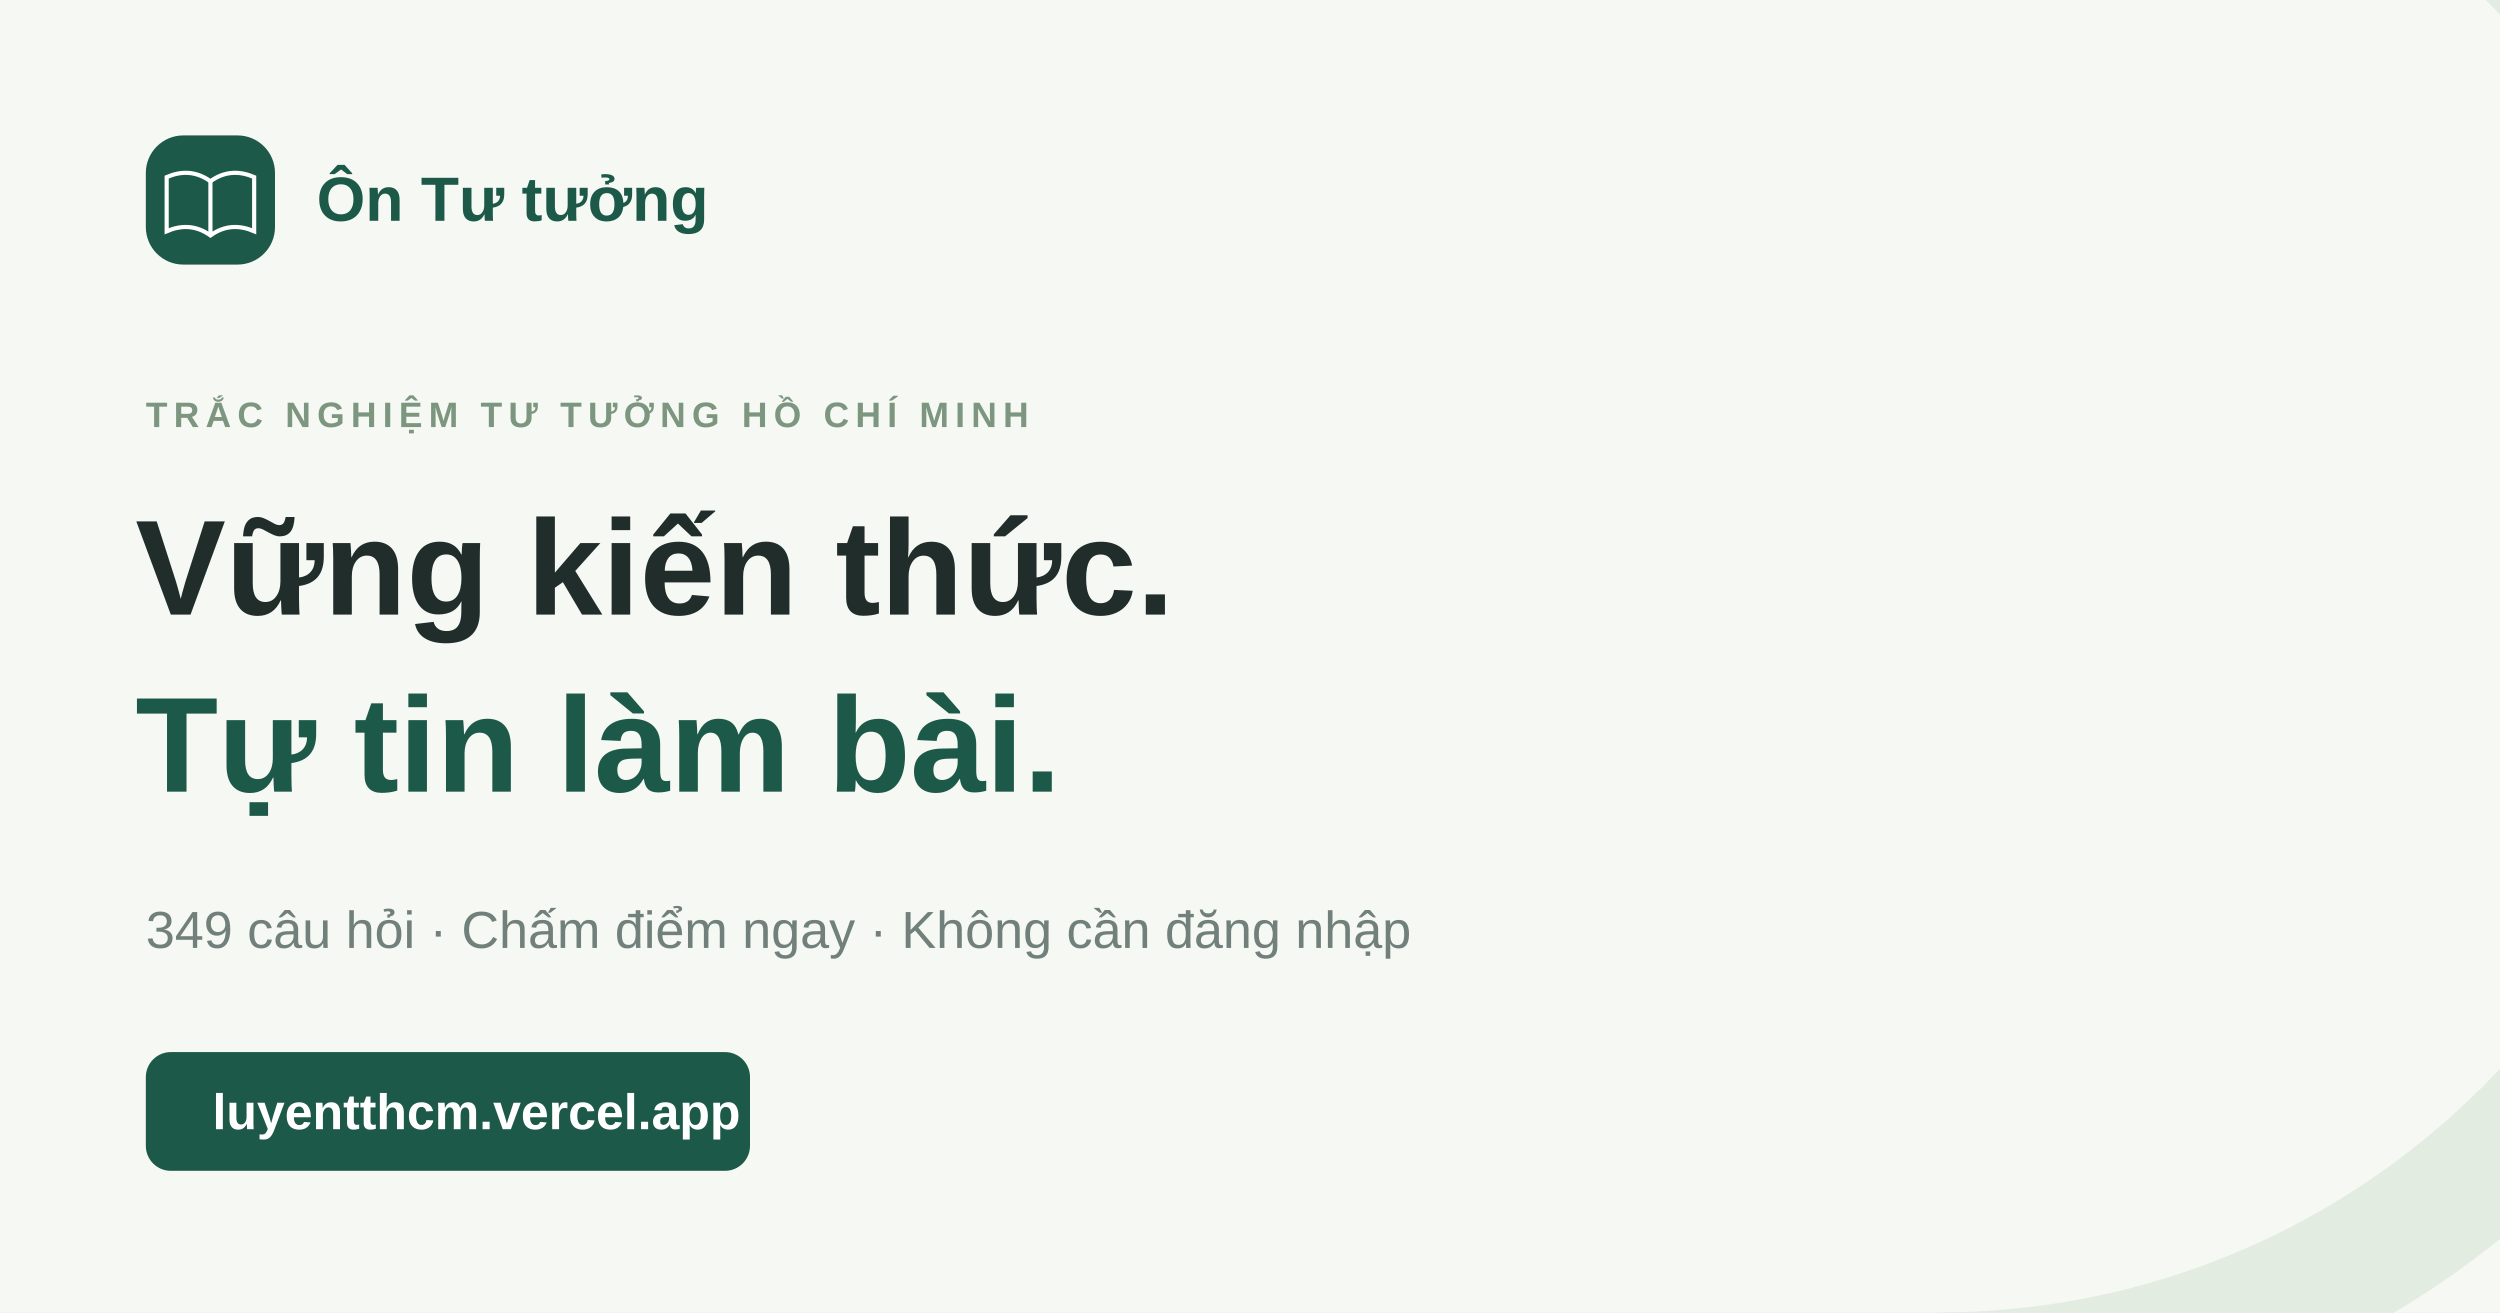
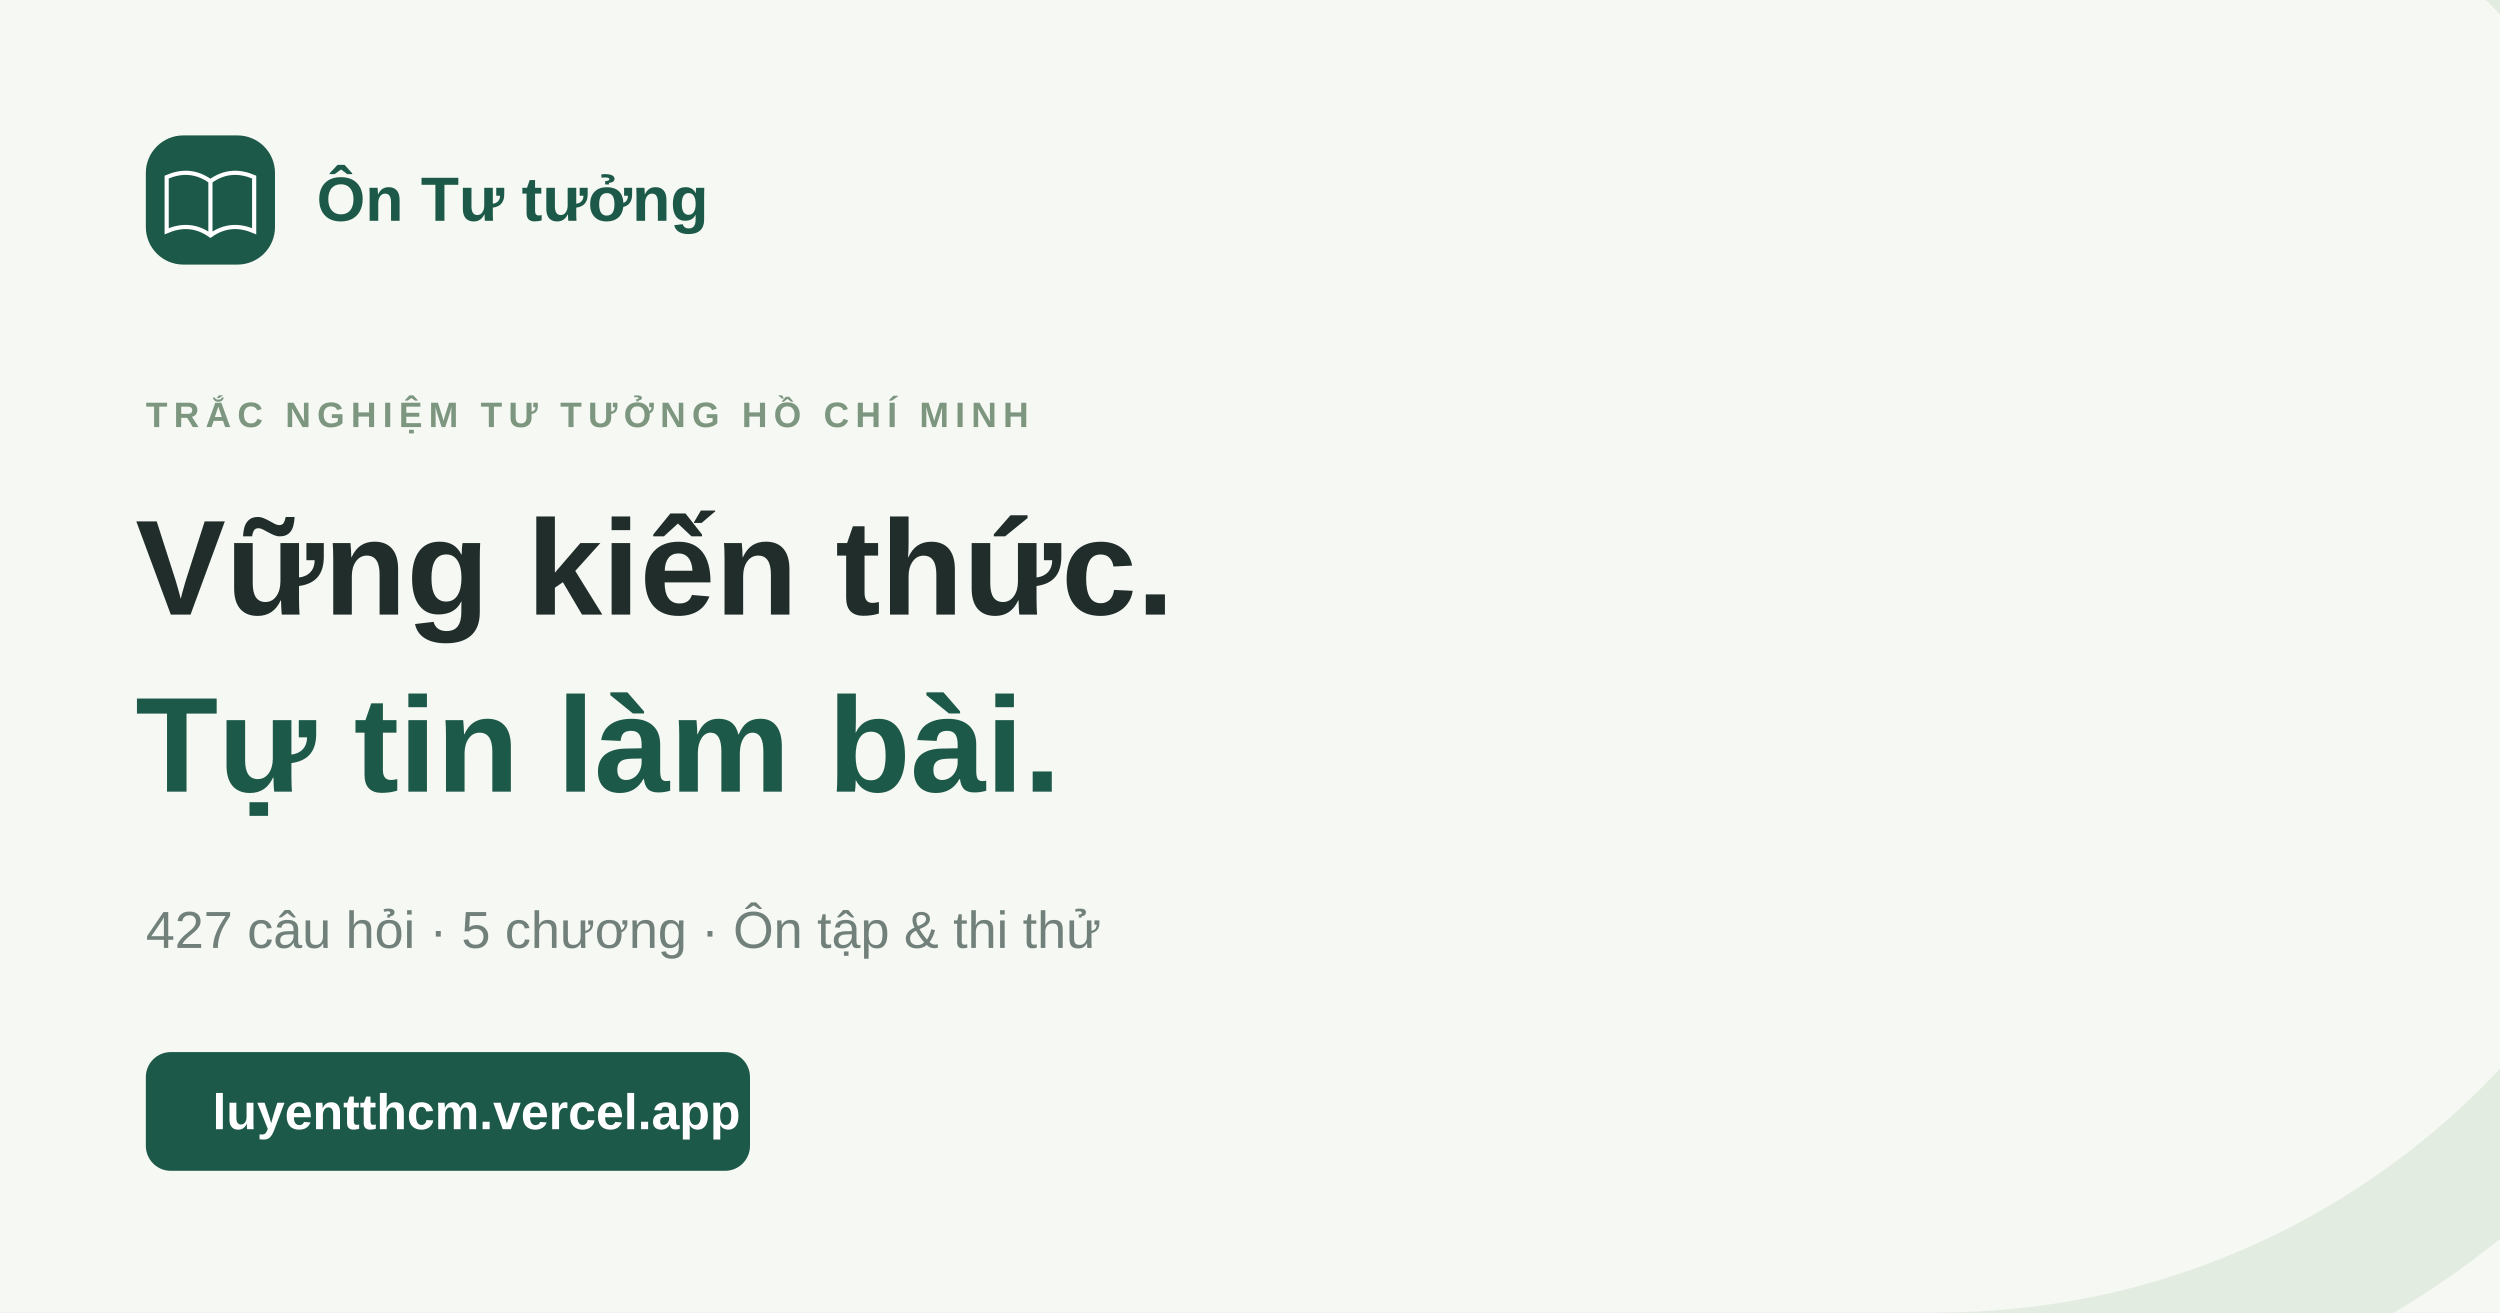
<svg xmlns="http://www.w3.org/2000/svg" width="1200" height="630" viewBox="0 0 1200 630">
  <rect width="1200" height="630" fill="#f5f8f3" />
  <path d="M930-140a400 400 0 1 1 0 800" stroke="#e3ece0" stroke-width="60" fill="none" />
  <rect x="70" y="65" width="62" height="62" rx="18" fill="#1d5948" />
  <path d="M101 87c-7-5-14-5-21-2v26c7-3 14-3 21 2 7-5 14-5 21-2V85c-7-3-14-3-21 2Zm0 0v26" stroke="white" stroke-width="2" fill="none" />
  <g font-family="Segoe UI,Arial,sans-serif">
    <text x="152" y="106" font-size="30" font-weight="700" fill="#1d5948">Ôn Tư tưởng</text>
    <text x="70" y="205" font-size="17" font-weight="600" letter-spacing="3" fill="#7d967f">TRẮC NGHIỆM TƯ TƯỞNG HỒ CHÍ MINH</text>
    <text x="65" y="295" font-size="65" font-weight="700" fill="#202d2a">Vững kiến thức.</text>
    <text x="65" y="380" font-size="65" font-weight="700" fill="#1d5948">Tự tin làm bài.</text>
-     <text x="70" y="455" font-size="25" fill="#71807a">349 câu hỏi · Chấm điểm ngay · Không cần đăng nhập</text>
+     <text x="70" y="455" font-size="25" fill="#71807a">427 câu hỏi · 5 chương · Ôn tập &amp; thi thử</text>
    <rect x="70" y="505" width="290" height="57" rx="12" fill="#1d5948" />
    <text x="102" y="542" font-size="24" font-weight="600" fill="white">luyentthcm.vercel.app</text>
  </g>
</svg>
